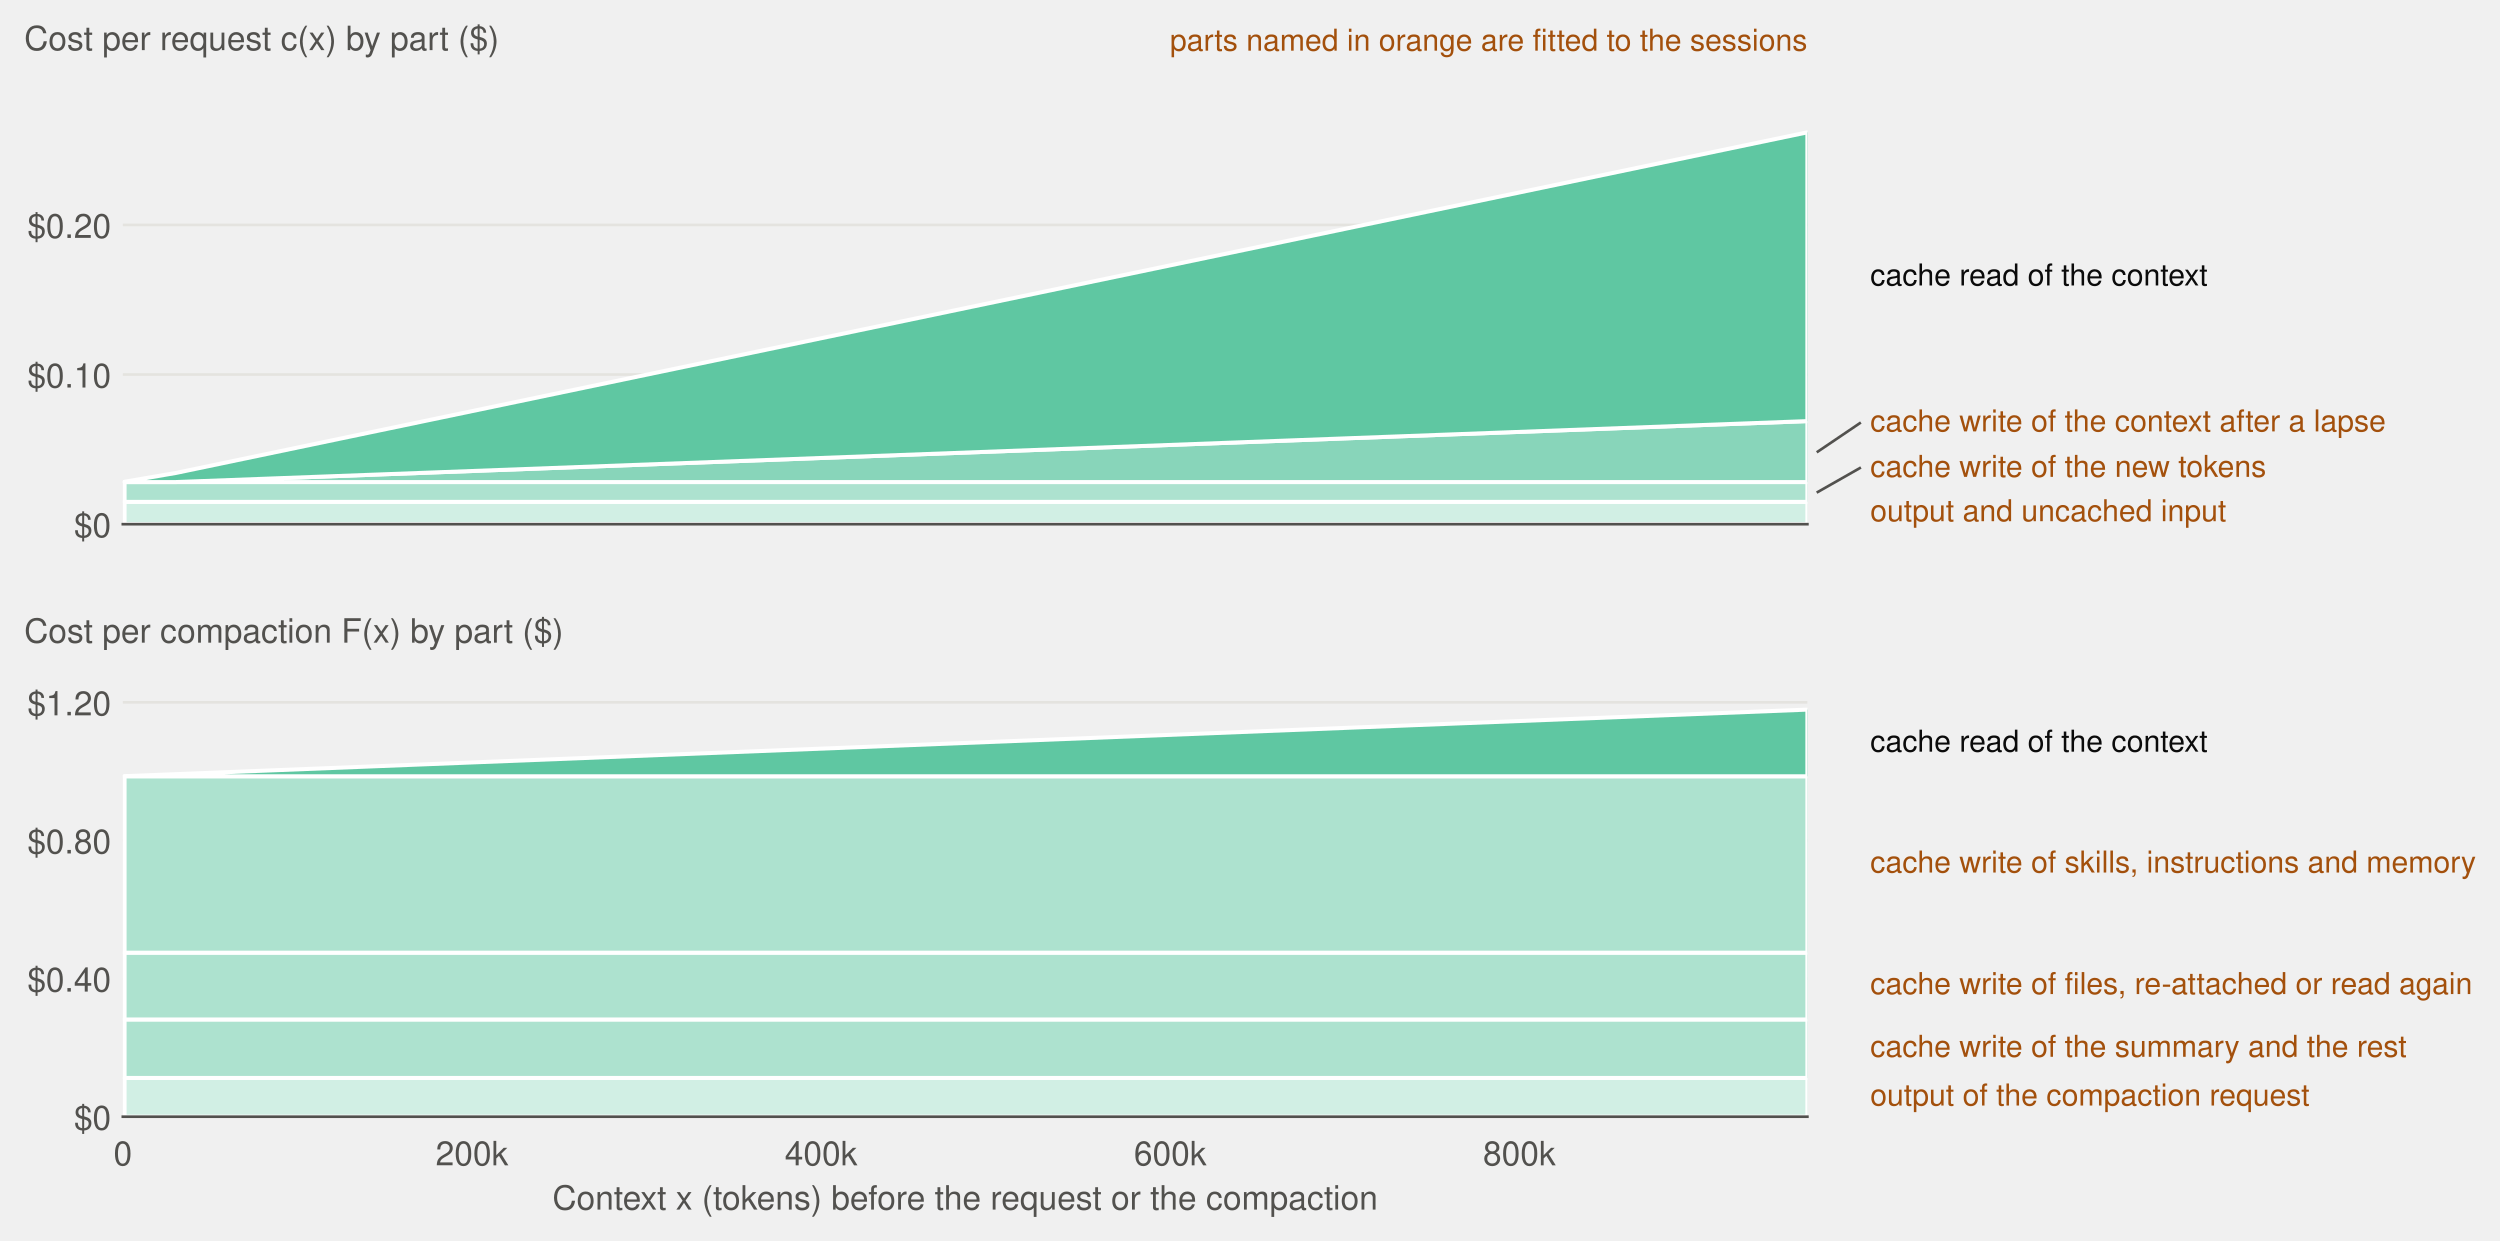
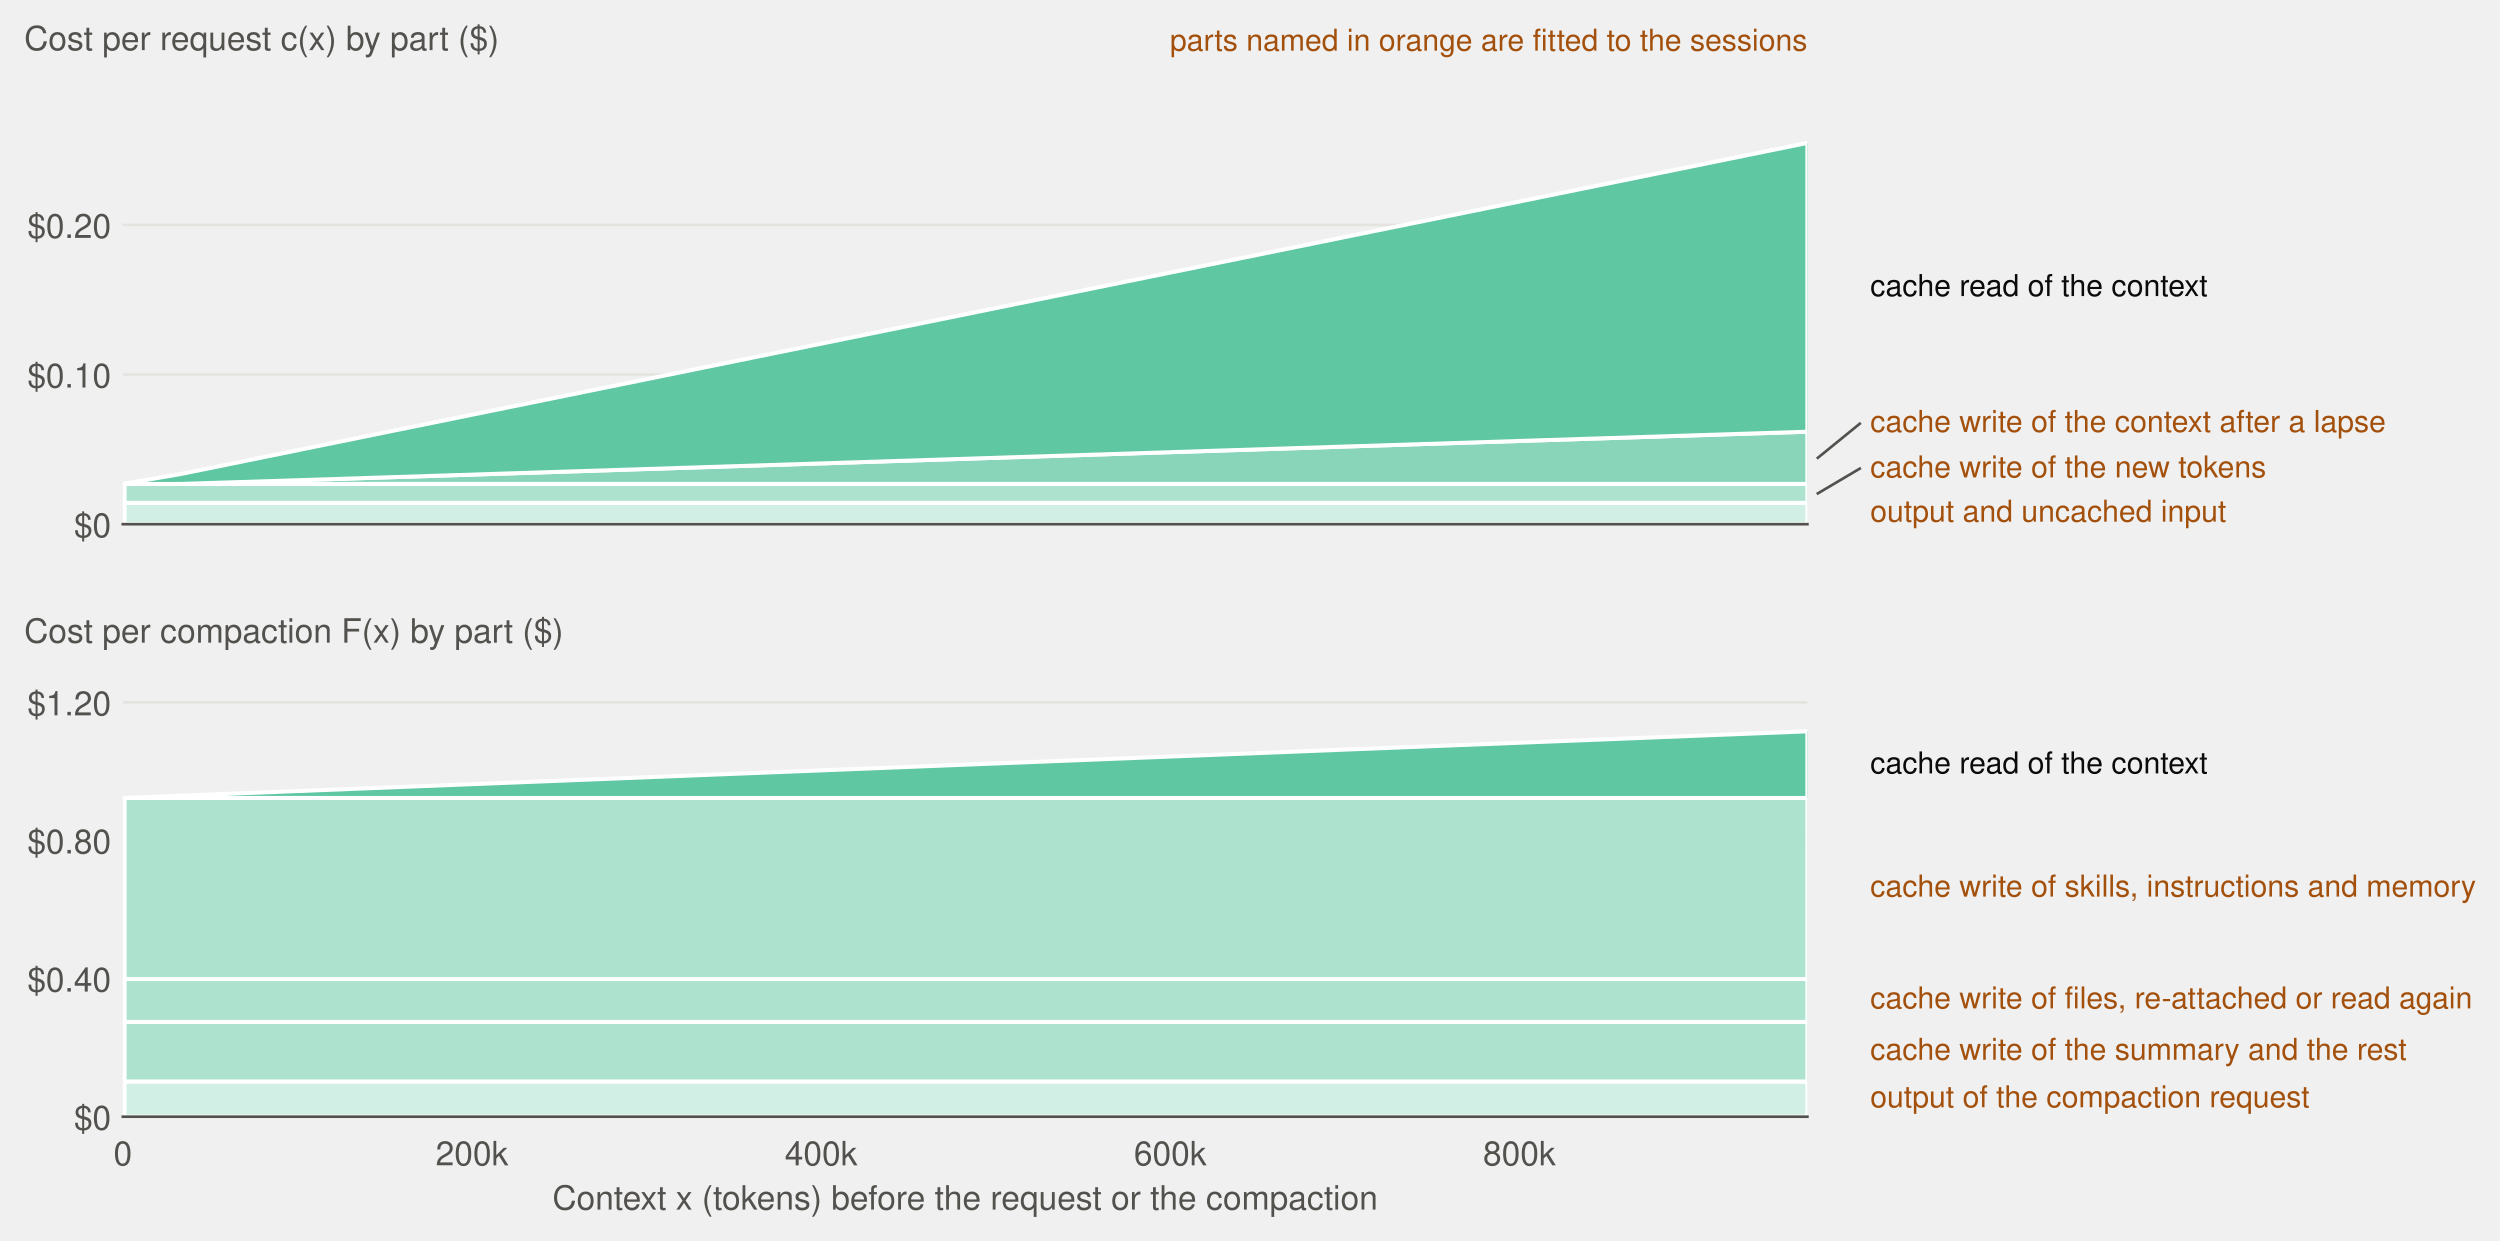
<svg xmlns="http://www.w3.org/2000/svg" xmlns:xlink="http://www.w3.org/1999/xlink" width="745.308pt" height="369.899pt" viewBox="0 0 745.308 369.899" version="1.1">
  <defs>
    <style type="text/css">*{stroke-linejoin: round; stroke-linecap: butt}</style>
  </defs>
  <g id="figure_1">
    <g id="patch_1">
      <path d="M 0 369.899  L 745.308 369.899  L 745.308 0  L 0 0  L 0 369.899  z " style="fill: none" />
    </g>
    <g id="axes_1">
      <g id="patch_2">
        <path d="M 36.62 156.272  L 538.82 156.272  L 538.82 22.451  L 36.62 22.451  L 36.62 156.272  z " style="fill: none" />
      </g>
      <g id="matplotlib.axis_1">
        <g id="xtick_1">
          <g id="line2d_1" />
        </g>
        <g id="xtick_2">
          <g id="line2d_2" />
        </g>
        <g id="xtick_3">
          <g id="line2d_3" />
        </g>
        <g id="xtick_4">
          <g id="line2d_4" />
        </g>
        <g id="xtick_5">
          <g id="line2d_5" />
        </g>
      </g>
      <g id="matplotlib.axis_2">
        <g id="ytick_1">
          <g id="line2d_6">
            <path d="M 36.62 156.272  L 538.82 156.272  " clip-path="url(#p10c6d02764)" style="fill: none; stroke: #e4e3df; stroke-width: 0.8; stroke-linecap: square" />
          </g>
          <g id="line2d_7" />
          <g id="text_1">
            <text style="font-size: 10px; font-family: 'Helvetica', 'Arial', 'DejaVu Sans'; text-anchor: end; fill: #52514e" x="33.12" y="160.149" transform="rotate(-0 33.12 160.1493)">$0</text>
          </g>
        </g>
        <g id="ytick_2">
          <g id="line2d_8">
            <path d="M 36.62 111.665  L 538.82 111.665  " clip-path="url(#p10c6d02764)" style="fill: none; stroke: #e4e3df; stroke-width: 0.8; stroke-linecap: square" />
          </g>
          <g id="line2d_9" />
          <g id="text_2">
            <text style="font-size: 10px; font-family: 'Helvetica', 'Arial', 'DejaVu Sans'; text-anchor: end; fill: #52514e" x="33.12" y="115.542" transform="rotate(-0 33.12 115.5424)">$0.10</text>
          </g>
        </g>
        <g id="ytick_3">
          <g id="line2d_10">
            <path d="M 36.62 67.058  L 538.82 67.058  " clip-path="url(#p10c6d02764)" style="fill: none; stroke: #e4e3df; stroke-width: 0.8; stroke-linecap: square" />
          </g>
          <g id="line2d_11" />
          <g id="text_3">
            <text style="font-size: 10px; font-family: 'Helvetica', 'Arial', 'DejaVu Sans'; text-anchor: end; fill: #52514e" x="33.12" y="70.936" transform="rotate(-0 33.12 70.93551)">$0.20</text>
          </g>
        </g>
        <g id="text_4">
          <text style="font-size: 10px; font-family: 'Helvetica', 'Arial', 'DejaVu Sans'; text-anchor: start; fill: #52514e" x="7.2" y="14.955" transform="rotate(-0 7.2 14.95469)">Cost per request c(x) by part ($)</text>
        </g>
      </g>
      <g id="FillBetweenPolyCollection_1">
        <defs>
-           <path id="m96a87c2c52" d="M 37.14 -220.285  L 37.14 -213.627  L 52.461 -213.627  L 110.762 -213.627  L 400.91 -213.627  L 538.82 -213.627  L 538.82 -220.285  L 538.82 -220.285  L 400.91 -220.285  L 110.762 -220.285  L 52.461 -220.285  L 37.14 -220.285  z " style="stroke: #ffffff; stroke-width: 1.2" />
-         </defs>
-         <g clip-path="url(#p10c6d02764)">
-           <use xlink:href="#m96a87c2c52" x="0" y="369.899" style="fill: #d1efe4; stroke: #ffffff; stroke-width: 1.2" />
+           <path id="m8b16db912b" d="M 37.14 -219.992  L 37.14 -213.627  L 54.029 -213.627  L 108.817 -213.627  L 400.91 -213.627  L 538.82 -213.627  L 538.82 -219.992  L 538.82 -219.992  L 400.91 -219.992  L 108.817 -219.992  L 54.029 -219.992  L 37.14 -219.992  z " style="stroke: #ffffff; stroke-width: 1.2" />
+         </defs>
+         <g clip-path="url(#p10c6d02764)">
+           <use xlink:href="#m8b16db912b" x="0" y="369.899" style="fill: #d1efe4; stroke: #ffffff; stroke-width: 1.2" />
        </g>
      </g>
      <g id="FillBetweenPolyCollection_2">
        <defs>
-           <path id="m3bf3bcc4f6" d="M 37.14 -226.188  L 37.14 -220.285  L 52.461 -220.285  L 110.762 -220.285  L 400.91 -220.285  L 538.82 -220.285  L 538.82 -226.188  L 538.82 -226.188  L 400.91 -226.188  L 110.762 -226.188  L 52.461 -226.188  L 37.14 -226.188  z " style="stroke: #ffffff; stroke-width: 1.2" />
-         </defs>
-         <g clip-path="url(#p10c6d02764)">
-           <use xlink:href="#m3bf3bcc4f6" x="0" y="369.899" style="fill: #ade2cf; stroke: #ffffff; stroke-width: 1.2" />
+           <path id="ma91bca61dd" d="M 37.14 -225.627  L 37.14 -219.992  L 54.029 -219.992  L 108.817 -219.992  L 400.91 -219.992  L 538.82 -219.992  L 538.82 -225.627  L 538.82 -225.627  L 400.91 -225.627  L 108.817 -225.627  L 54.029 -225.627  L 37.14 -225.627  z " style="stroke: #ffffff; stroke-width: 1.2" />
+         </defs>
+         <g clip-path="url(#p10c6d02764)">
+           <use xlink:href="#ma91bca61dd" x="0" y="369.899" style="fill: #ade2cf; stroke: #ffffff; stroke-width: 1.2" />
        </g>
      </g>
      <g id="FillBetweenPolyCollection_3">
        <defs>
-           <path id="m94e7cd037a" d="M 37.14 -226.188  L 37.14 -226.188  L 52.461 -226.188  L 110.762 -226.188  L 400.91 -226.188  L 538.82 -226.188  L 538.82 -244.357  L 538.82 -244.357  L 400.91 -239.205  L 110.762 -228.366  L 52.461 -226.188  L 37.14 -226.188  z " style="stroke: #ffffff; stroke-width: 1.2" />
-         </defs>
-         <g clip-path="url(#p10c6d02764)">
-           <use xlink:href="#m94e7cd037a" x="0" y="369.899" style="fill: #88d5ba; stroke: #ffffff; stroke-width: 1.2" />
+           <path id="m0fc98fd7ec" d="M 37.14 -225.627  L 37.14 -225.627  L 54.029 -225.627  L 108.817 -225.627  L 400.91 -225.627  L 538.82 -225.627  L 538.82 -241.201  L 538.82 -241.201  L 400.91 -236.771  L 108.817 -227.387  L 54.029 -225.627  L 37.14 -225.627  z " style="stroke: #ffffff; stroke-width: 1.2" />
+         </defs>
+         <g clip-path="url(#p10c6d02764)">
+           <use xlink:href="#m0fc98fd7ec" x="0" y="369.899" style="fill: #88d5ba; stroke: #ffffff; stroke-width: 1.2" />
        </g>
      </g>
      <g id="FillBetweenPolyCollection_4">
        <defs>
-           <path id="m22e5d4e081" d="M 37.14 -226.277  L 37.14 -226.188  L 52.461 -226.188  L 110.762 -228.366  L 400.91 -239.205  L 538.82 -244.357  L 538.82 -330.448  L 538.82 -330.448  L 400.91 -301.655  L 110.762 -241.076  L 52.461 -228.903  L 37.14 -226.277  z " style="stroke: #ffffff; stroke-width: 1.2" />
-         </defs>
-         <g clip-path="url(#p10c6d02764)">
-           <use xlink:href="#m22e5d4e081" x="0" y="369.899" style="fill: #5fc7a2; stroke: #ffffff; stroke-width: 1.2" />
+           <path id="m3fdb19c998" d="M 37.14 -225.716  L 37.14 -225.627  L 54.029 -225.627  L 108.817 -227.387  L 400.91 -236.771  L 538.82 -241.201  L 538.82 -327.293  L 538.82 -327.293  L 400.91 -299.221  L 108.817 -239.764  L 54.029 -228.611  L 37.14 -225.716  z " style="stroke: #ffffff; stroke-width: 1.2" />
+         </defs>
+         <g clip-path="url(#p10c6d02764)">
+           <use xlink:href="#m3fdb19c998" x="0" y="369.899" style="fill: #5fc7a2; stroke: #ffffff; stroke-width: 1.2" />
        </g>
      </g>
      <g id="line2d_12">
-         <path d="M 541.942 146.663  L 554.432 139.561  " style="fill: none; stroke: #52514e; stroke-width: 0.8; stroke-linecap: square" />
+         <path d="M 541.942 147.089  L 554.432 139.707  " style="fill: none; stroke: #52514e; stroke-width: 0.8; stroke-linecap: square" />
      </g>
      <g id="line2d_13">
-         <path d="M 541.942 134.627  L 554.432 126.179  " style="fill: none; stroke: #52514e; stroke-width: 0.8; stroke-linecap: square" />
+         <path d="M 541.942 136.485  L 554.432 126.325  " style="fill: none; stroke: #52514e; stroke-width: 0.8; stroke-linecap: square" />
      </g>
      <g id="patch_3">
        <path d="M 36.62 156.272  L 538.82 156.272  " style="fill: none; stroke: #52514e; stroke-width: 0.8; stroke-linejoin: miter; stroke-linecap: square" />
      </g>
      <g id="text_5">
-         <text style="font-size: 9px; font-family: 'Helvetica', 'Arial', 'DejaVu Sans'; text-anchor: start; fill: #a3500c" x="557.555" y="155.38" transform="rotate(-0 557.5549 155.38)">output and uncached input</text>
+         <text style="font-size: 9px; font-family: 'Helvetica', 'Arial', 'DejaVu Sans'; text-anchor: start; fill: #a3500c" x="557.555" y="155.526" transform="rotate(-0 557.5549 155.5264)">output and uncached input</text>
      </g>
      <g id="text_6">
-         <text style="font-size: 9px; font-family: 'Helvetica', 'Arial', 'DejaVu Sans'; text-anchor: start; fill: #a3500c" x="557.555" y="142.171" transform="rotate(-0 557.5549 142.1713)">cache write of the new tokens</text>
+         <text style="font-size: 9px; font-family: 'Helvetica', 'Arial', 'DejaVu Sans'; text-anchor: start; fill: #a3500c" x="557.555" y="142.318" transform="rotate(-0 557.5549 142.3177)">cache write of the new tokens</text>
      </g>
      <g id="text_7">
-         <text style="font-size: 9px; font-family: 'Helvetica', 'Arial', 'DejaVu Sans'; text-anchor: start; fill: #a3500c" x="557.555" y="128.616" transform="rotate(-0 557.5549 128.6159)">cache write of the context after a lapse</text>
+         <text style="font-size: 9px; font-family: 'Helvetica', 'Arial', 'DejaVu Sans'; text-anchor: start; fill: #a3500c" x="557.555" y="128.762" transform="rotate(-0 557.5549 128.7623)">cache write of the context after a lapse</text>
      </g>
      <g id="text_8">
-         <text style="font-size: 9px; font-family: 'Helvetica', 'Arial', 'DejaVu Sans'; text-anchor: start; fill: #0b0b0b" x="557.555" y="85.107" transform="rotate(-0 557.5549 85.1067)">cache read of the context</text>
+         <text style="font-size: 9px; font-family: 'Helvetica', 'Arial', 'DejaVu Sans'; text-anchor: start; fill: #0b0b0b" x="557.555" y="88.262" transform="rotate(-0 557.5549 88.26213)">cache read of the context</text>
      </g>
      <g id="text_9">
        <text style="font-size: 9px; font-family: 'Helvetica', 'Arial', 'DejaVu Sans'; text-anchor: end; fill: #a3500c" x="538.82" y="15.107" transform="rotate(-0 538.82 15.10719)">parts named in orange are fitted to the sessions</text>
      </g>
    </g>
    <g id="axes_2">
      <g id="patch_4">
        <path d="M 36.62 332.915  L 538.82 332.915  L 538.82 199.095  L 36.62 199.095  L 36.62 332.915  z " style="fill: none" />
      </g>
      <g id="matplotlib.axis_3">
        <g id="xtick_6">
          <g id="line2d_14" />
          <g id="text_10">
            <text style="font-size: 10px; font-family: 'Helvetica', 'Arial', 'DejaVu Sans'; text-anchor: middle; fill: #52514e" x="36.62" y="347.415" transform="rotate(-0 36.62 347.4153)">0</text>
          </g>
        </g>
        <g id="xtick_7">
          <g id="line2d_15" />
          <g id="text_11">
            <text style="font-size: 10px; font-family: 'Helvetica', 'Arial', 'DejaVu Sans'; text-anchor: middle; fill: #52514e" x="140.703" y="347.415" transform="rotate(-0 140.7029 347.4153)">200k</text>
          </g>
        </g>
        <g id="xtick_8">
          <g id="line2d_16" />
          <g id="text_12">
            <text style="font-size: 10px; font-family: 'Helvetica', 'Arial', 'DejaVu Sans'; text-anchor: middle; fill: #52514e" x="244.786" y="347.415" transform="rotate(-0 244.7858 347.4153)">400k</text>
          </g>
        </g>
        <g id="xtick_9">
          <g id="line2d_17" />
          <g id="text_13">
            <text style="font-size: 10px; font-family: 'Helvetica', 'Arial', 'DejaVu Sans'; text-anchor: middle; fill: #52514e" x="348.869" y="347.415" transform="rotate(-0 348.8687 347.4153)">600k</text>
          </g>
        </g>
        <g id="xtick_10">
          <g id="line2d_18" />
          <g id="text_14">
            <text style="font-size: 10px; font-family: 'Helvetica', 'Arial', 'DejaVu Sans'; text-anchor: middle; fill: #52514e" x="452.952" y="347.415" transform="rotate(-0 452.9516 347.4153)">800k</text>
          </g>
        </g>
        <g id="text_15">
          <text style="font-size: 10px; font-family: 'Helvetica', 'Arial', 'DejaVu Sans'; text-anchor: middle; fill: #52514e" x="287.72" y="360.614" transform="rotate(-0 287.72 360.6145)">Context x (tokens) before the request or the compaction</text>
        </g>
      </g>
      <g id="matplotlib.axis_4">
        <g id="ytick_4">
          <g id="line2d_19">
            <path d="M 36.62 332.915  L 538.82 332.915  " clip-path="url(#p2a4c4a9af1)" style="fill: none; stroke: #e4e3df; stroke-width: 0.8; stroke-linecap: square" />
          </g>
          <g id="line2d_20" />
          <g id="text_16">
            <text style="font-size: 10px; font-family: 'Helvetica', 'Arial', 'DejaVu Sans'; text-anchor: end; fill: #52514e" x="33.12" y="336.793" transform="rotate(-0 33.12 336.7926)">$0</text>
          </g>
        </g>
        <g id="ytick_5">
          <g id="line2d_21">
            <path d="M 36.62 291.74  L 538.82 291.74  " clip-path="url(#p2a4c4a9af1)" style="fill: none; stroke: #e4e3df; stroke-width: 0.8; stroke-linecap: square" />
          </g>
          <g id="line2d_22" />
          <g id="text_17">
            <text style="font-size: 10px; font-family: 'Helvetica', 'Arial', 'DejaVu Sans'; text-anchor: end; fill: #52514e" x="33.12" y="295.617" transform="rotate(-0 33.12 295.617)">$0.40</text>
          </g>
        </g>
        <g id="ytick_6">
          <g id="line2d_23">
            <path d="M 36.62 250.564  L 538.82 250.564  " clip-path="url(#p2a4c4a9af1)" style="fill: none; stroke: #e4e3df; stroke-width: 0.8; stroke-linecap: square" />
          </g>
          <g id="line2d_24" />
          <g id="text_18">
            <text style="font-size: 10px; font-family: 'Helvetica', 'Arial', 'DejaVu Sans'; text-anchor: end; fill: #52514e" x="33.12" y="254.441" transform="rotate(-0 33.12 254.4414)">$0.80</text>
          </g>
        </g>
        <g id="ytick_7">
          <g id="line2d_25">
            <path d="M 36.62 209.388  L 538.82 209.388  " clip-path="url(#p2a4c4a9af1)" style="fill: none; stroke: #e4e3df; stroke-width: 0.8; stroke-linecap: square" />
          </g>
          <g id="line2d_26" />
          <g id="text_19">
            <text style="font-size: 10px; font-family: 'Helvetica', 'Arial', 'DejaVu Sans'; text-anchor: end; fill: #52514e" x="33.12" y="213.266" transform="rotate(-0 33.12 213.2658)">$1.20</text>
          </g>
        </g>
        <g id="text_20">
          <text style="font-size: 10px; font-family: 'Helvetica', 'Arial', 'DejaVu Sans'; text-anchor: start; fill: #52514e" x="7.2" y="191.598" transform="rotate(-0 7.2 191.598)">Cost per compaction F(x) by part ($)</text>
        </g>
      </g>
      <g id="FillBetweenPolyCollection_5">
        <defs>
-           <path id="m78b303bed7" d="M 37.14 -48.529  L 37.14 -36.984  L 52.461 -36.984  L 110.762 -36.984  L 400.91 -36.984  L 538.82 -36.984  L 538.82 -48.529  L 538.82 -48.529  L 400.91 -48.529  L 110.762 -48.529  L 52.461 -48.529  L 37.14 -48.529  z " style="stroke: #ffffff; stroke-width: 1.2" />
-         </defs>
-         <g clip-path="url(#p2a4c4a9af1)">
-           <use xlink:href="#m78b303bed7" x="0" y="369.899" style="fill: #d1efe4; stroke: #ffffff; stroke-width: 1.2" />
+           <path id="maa70c06fbb" d="M 37.14 -47.476  L 37.14 -36.984  L 54.029 -36.984  L 108.817 -36.984  L 400.91 -36.984  L 538.82 -36.984  L 538.82 -47.476  L 538.82 -47.476  L 400.91 -47.476  L 108.817 -47.476  L 54.029 -47.476  L 37.14 -47.476  z " style="stroke: #ffffff; stroke-width: 1.2" />
+         </defs>
+         <g clip-path="url(#p2a4c4a9af1)">
+           <use xlink:href="#maa70c06fbb" x="0" y="369.899" style="fill: #d1efe4; stroke: #ffffff; stroke-width: 1.2" />
        </g>
      </g>
      <g id="FillBetweenPolyCollection_6">
        <defs>
-           <path id="mb08cb91bf8" d="M 37.14 -65.969  L 37.14 -48.529  L 52.461 -48.529  L 110.762 -48.529  L 400.91 -48.529  L 538.82 -48.529  L 538.82 -65.969  L 538.82 -65.969  L 400.91 -65.969  L 110.762 -65.969  L 52.461 -65.969  L 37.14 -65.969  z " style="stroke: #ffffff; stroke-width: 1.2" />
-         </defs>
-         <g clip-path="url(#p2a4c4a9af1)">
-           <use xlink:href="#mb08cb91bf8" x="0" y="369.899" style="fill: #ade2cf; stroke: #ffffff; stroke-width: 1.2" />
+           <path id="m7b98e7ab81" d="M 37.14 -65.255  L 37.14 -47.476  L 54.029 -47.476  L 108.817 -47.476  L 400.91 -47.476  L 538.82 -47.476  L 538.82 -65.255  L 538.82 -65.255  L 400.91 -65.255  L 108.817 -65.255  L 54.029 -65.255  L 37.14 -65.255  z " style="stroke: #ffffff; stroke-width: 1.2" />
+         </defs>
+         <g clip-path="url(#p2a4c4a9af1)">
+           <use xlink:href="#m7b98e7ab81" x="0" y="369.899" style="fill: #ade2cf; stroke: #ffffff; stroke-width: 1.2" />
        </g>
      </g>
      <g id="FillBetweenPolyCollection_7">
        <defs>
-           <path id="m459dd3f37a" d="M 37.14 -85.885  L 37.14 -65.969  L 52.461 -65.969  L 110.762 -65.969  L 400.91 -65.969  L 538.82 -65.969  L 538.82 -85.885  L 538.82 -85.885  L 400.91 -85.885  L 110.762 -85.885  L 52.461 -85.885  L 37.14 -85.885  z " style="stroke: #ffffff; stroke-width: 1.2" />
-         </defs>
-         <g clip-path="url(#p2a4c4a9af1)">
-           <use xlink:href="#m459dd3f37a" x="0" y="369.899" style="fill: #ade2cf; stroke: #ffffff; stroke-width: 1.2" />
+           <path id="m9a3f1a0f77" d="M 37.14 -78.04  L 37.14 -65.255  L 54.029 -65.255  L 108.817 -65.255  L 400.91 -65.255  L 538.82 -65.255  L 538.82 -78.04  L 538.82 -78.04  L 400.91 -78.04  L 108.817 -78.04  L 54.029 -78.04  L 37.14 -78.04  z " style="stroke: #ffffff; stroke-width: 1.2" />
+         </defs>
+         <g clip-path="url(#p2a4c4a9af1)">
+           <use xlink:href="#m9a3f1a0f77" x="0" y="369.899" style="fill: #ade2cf; stroke: #ffffff; stroke-width: 1.2" />
        </g>
      </g>
      <g id="FillBetweenPolyCollection_8">
        <defs>
-           <path id="mef1c85963d" d="M 37.14 -138.479  L 37.14 -85.885  L 52.461 -85.885  L 110.762 -85.885  L 400.91 -85.885  L 538.82 -85.885  L 538.82 -138.479  L 538.82 -138.479  L 400.91 -138.479  L 110.762 -138.479  L 52.461 -138.479  L 37.14 -138.479  z " style="stroke: #ffffff; stroke-width: 1.2" />
-         </defs>
-         <g clip-path="url(#p2a4c4a9af1)">
-           <use xlink:href="#mef1c85963d" x="0" y="369.899" style="fill: #ade2cf; stroke: #ffffff; stroke-width: 1.2" />
+           <path id="mbc40d3cd71" d="M 37.14 -132.006  L 37.14 -78.04  L 54.029 -78.04  L 108.817 -78.04  L 400.91 -78.04  L 538.82 -78.04  L 538.82 -132.006  L 538.82 -132.006  L 400.91 -132.006  L 108.817 -132.006  L 54.029 -132.006  L 37.14 -132.006  z " style="stroke: #ffffff; stroke-width: 1.2" />
+         </defs>
+         <g clip-path="url(#p2a4c4a9af1)">
+           <use xlink:href="#mbc40d3cd71" x="0" y="369.899" style="fill: #ade2cf; stroke: #ffffff; stroke-width: 1.2" />
        </g>
      </g>
      <g id="FillBetweenPolyCollection_9">
        <defs>
-           <path id="m18aa744fc0" d="M 37.14 -138.499  L 37.14 -138.479  L 52.461 -138.479  L 110.762 -138.479  L 400.91 -138.479  L 538.82 -138.479  L 538.82 -158.346  L 538.82 -158.346  L 400.91 -152.89  L 110.762 -141.412  L 52.461 -139.106  L 37.14 -138.499  z " style="stroke: #ffffff; stroke-width: 1.2" />
-         </defs>
-         <g clip-path="url(#p2a4c4a9af1)">
-           <use xlink:href="#m18aa744fc0" x="0" y="369.899" style="fill: #5fc7a2; stroke: #ffffff; stroke-width: 1.2" />
+           <path id="mcbc5db511f" d="M 37.14 -132.027  L 37.14 -132.006  L 54.029 -132.006  L 108.817 -132.006  L 400.91 -132.006  L 538.82 -132.006  L 538.82 -151.874  L 538.82 -151.874  L 400.91 -146.418  L 108.817 -134.862  L 54.029 -132.695  L 37.14 -132.027  z " style="stroke: #ffffff; stroke-width: 1.2" />
+         </defs>
+         <g clip-path="url(#p2a4c4a9af1)">
+           <use xlink:href="#mcbc5db511f" x="0" y="369.899" style="fill: #5fc7a2; stroke: #ffffff; stroke-width: 1.2" />
        </g>
      </g>
      <g id="patch_5">
        <path d="M 36.62 332.915  L 538.82 332.915  " style="fill: none; stroke: #52514e; stroke-width: 0.8; stroke-linejoin: miter; stroke-linecap: square" />
      </g>
      <g id="text_21">
-         <text style="font-size: 9px; font-family: 'Helvetica', 'Arial', 'DejaVu Sans'; text-anchor: start; fill: #a3500c" x="557.555" y="329.58" transform="rotate(-0 557.5549 329.5798)">output of the compaction request</text>
+         <text style="font-size: 9px; font-family: 'Helvetica', 'Arial', 'DejaVu Sans'; text-anchor: start; fill: #a3500c" x="557.555" y="330.106" transform="rotate(-0 557.5549 330.1058)">output of the compaction request</text>
      </g>
      <g id="text_22">
-         <text style="font-size: 9px; font-family: 'Helvetica', 'Arial', 'DejaVu Sans'; text-anchor: start; fill: #a3500c" x="557.555" y="315.06" transform="rotate(-0 557.5549 315.0602)">cache write of the summary and the rest</text>
+         <text style="font-size: 9px; font-family: 'Helvetica', 'Arial', 'DejaVu Sans'; text-anchor: start; fill: #a3500c" x="557.555" y="315.943" transform="rotate(-0 557.5549 315.9433)">cache write of the summary and the rest</text>
      </g>
      <g id="text_23">
-         <text style="font-size: 9px; font-family: 'Helvetica', 'Arial', 'DejaVu Sans'; text-anchor: start; fill: #a3500c" x="557.555" y="296.351" transform="rotate(-0 557.5549 296.3513)">cache write of files, re-attached or read again</text>
+         <text style="font-size: 9px; font-family: 'Helvetica', 'Arial', 'DejaVu Sans'; text-anchor: start; fill: #a3500c" x="557.555" y="300.631" transform="rotate(-0 557.5549 300.6307)">cache write of files, re-attached or read again</text>
      </g>
      <g id="text_24">
-         <text style="font-size: 9px; font-family: 'Helvetica', 'Arial', 'DejaVu Sans'; text-anchor: start; fill: #a3500c" x="557.555" y="260.127" transform="rotate(-0 557.5549 260.1274)">cache write of skills, instructions and memory</text>
+         <text style="font-size: 9px; font-family: 'Helvetica', 'Arial', 'DejaVu Sans'; text-anchor: start; fill: #a3500c" x="557.555" y="267.286" transform="rotate(-0 557.5549 267.2861)">cache write of skills, instructions and memory</text>
      </g>
      <g id="text_25">
-         <text style="font-size: 9px; font-family: 'Helvetica', 'Arial', 'DejaVu Sans'; text-anchor: start; fill: #0b0b0b" x="557.555" y="224.097" transform="rotate(-0 557.5549 224.0967)">cache read of the context</text>
+         <text style="font-size: 9px; font-family: 'Helvetica', 'Arial', 'DejaVu Sans'; text-anchor: start; fill: #0b0b0b" x="557.555" y="230.569" transform="rotate(-0 557.5549 230.5693)">cache read of the context</text>
      </g>
    </g>
  </g>
  <defs>
    <clipPath id="p10c6d02764">
      <rect x="36.62" y="22.451" width="502.2" height="133.821" />
    </clipPath>
    <clipPath id="p2a4c4a9af1">
      <rect x="36.62" y="199.095" width="502.2" height="133.821" />
    </clipPath>
  </defs>
</svg>
